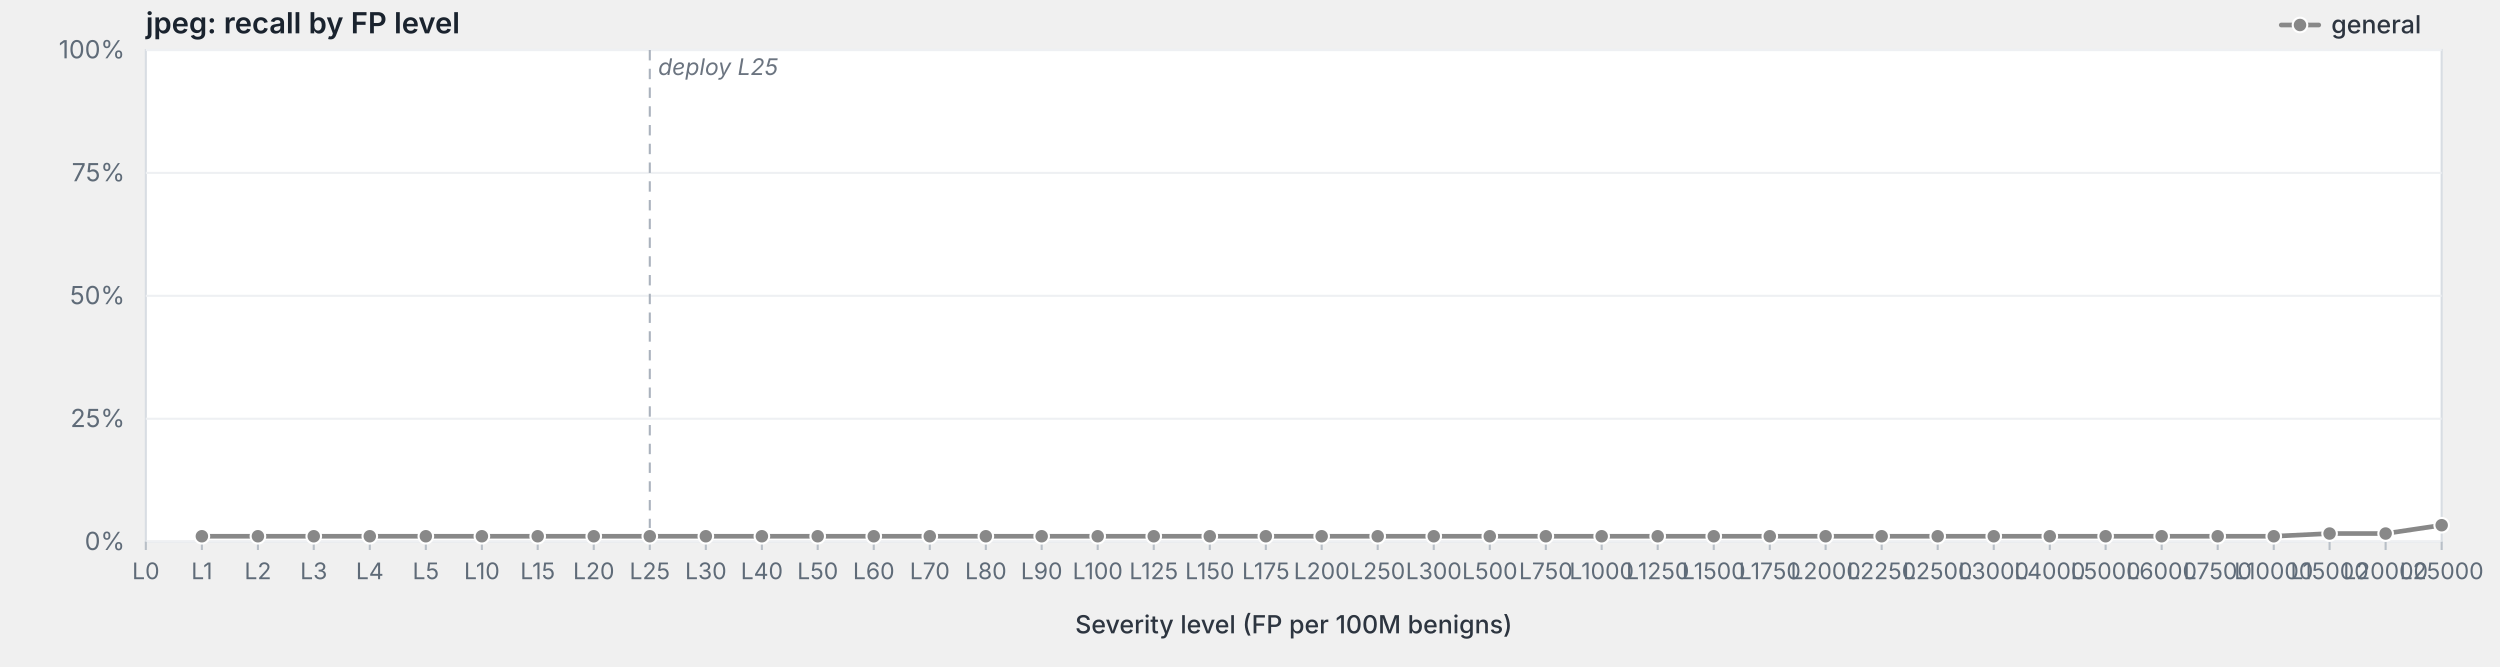
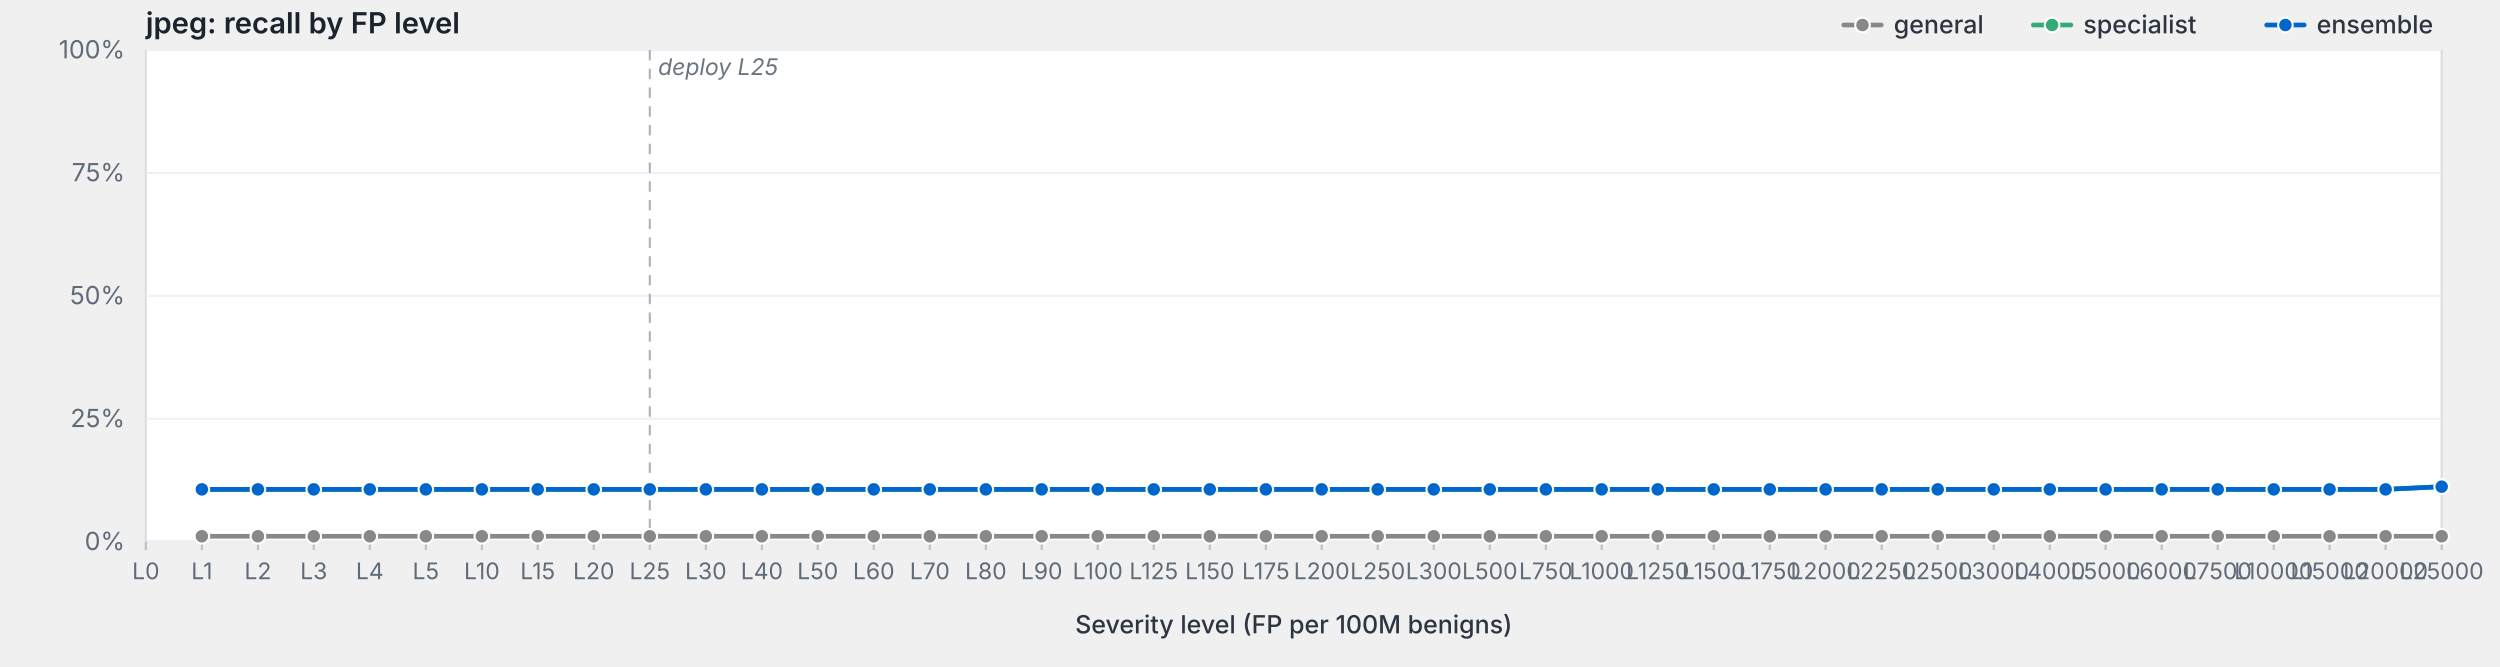
<svg xmlns="http://www.w3.org/2000/svg" viewBox="0 0 1200 320" width="1200" height="320" preserveAspectRatio="xMidYMid meet" role="img" aria-label="jpeg: recall by FP level">
  <style>svg { background: #fdfdfd; }.frame { fill: #fff; stroke: #d8dde3; stroke-width: 1; }.grid { stroke: #eef0f3; stroke-width: 1; }.tick { stroke: #b8bfc7; stroke-width: 1; }.axis-label { fill: #5f6b78; font-family: -apple-system, BlinkMacSystemFont, "Segoe UI", system-ui, sans-serif; font-size: 12px; }.x-label { fill: #5f6b78; font-family: -apple-system, BlinkMacSystemFont, "Segoe UI", system-ui, sans-serif; font-size: 11px; }.axis-title { fill: #2d3540; font-family: -apple-system, BlinkMacSystemFont, "Segoe UI", system-ui, sans-serif; font-size: 12px; font-weight: 500; }.title { fill: #1a232e; font-family: -apple-system, BlinkMacSystemFont, "Segoe UI", system-ui, sans-serif; font-size: 14px; font-weight: 600; }.deploy-marker { stroke: #aab2bd; stroke-width: 1; stroke-dasharray: 5,4; }.deploy-label { fill: #6b7480; font-family: -apple-system, BlinkMacSystemFont, "Segoe UI", system-ui, sans-serif; font-size: 11px; font-style: italic; }.curve { fill: none; stroke-width: 2.25; stroke-linejoin: round; stroke-linecap: round; }.marker { stroke: #fff; stroke-width: 1; }.legend-text { fill: #2d3540; font-family: -apple-system, BlinkMacSystemFont, "Segoe UI", system-ui, sans-serif; font-size: 12px; font-weight: 500; }</style>
  <text class="title" x="70" y="16">jpeg: recall by FP level</text>
  <rect class="frame" x="70" y="24" width="1102" height="236" />
  <line class="grid" x1="70" y1="260.0" x2="1172" y2="260.0" />
  <text class="axis-label" x="60" y="264.0" text-anchor="end">0%</text>
  <line class="grid" x1="70" y1="201.0" x2="1172" y2="201.0" />
  <text class="axis-label" x="60" y="205.0" text-anchor="end">25%</text>
  <line class="grid" x1="70" y1="142.0" x2="1172" y2="142.0" />
  <text class="axis-label" x="60" y="146.0" text-anchor="end">50%</text>
  <line class="grid" x1="70" y1="83.0" x2="1172" y2="83.0" />
  <text class="axis-label" x="60" y="87.0" text-anchor="end">75%</text>
  <line class="grid" x1="70" y1="24.0" x2="1172" y2="24.0" />
  <text class="axis-label" x="60" y="28.0" text-anchor="end">100%</text>
  <line class="deploy-marker" x1="311.9" y1="24" x2="311.9" y2="260" />
  <text class="deploy-label" x="315.9" y="36" text-anchor="start">deploy L25</text>
  <line class="tick" x1="70.0" y1="260" x2="70.0" y2="264" />
  <text class="x-label" x="70.0" y="278" text-anchor="middle">L0</text>
  <line class="tick" x1="96.9" y1="260" x2="96.9" y2="264" />
  <text class="x-label" x="96.9" y="278" text-anchor="middle">L1</text>
  <line class="tick" x1="123.8" y1="260" x2="123.8" y2="264" />
  <text class="x-label" x="123.8" y="278" text-anchor="middle">L2</text>
  <line class="tick" x1="150.6" y1="260" x2="150.6" y2="264" />
  <text class="x-label" x="150.6" y="278" text-anchor="middle">L3</text>
  <line class="tick" x1="177.5" y1="260" x2="177.5" y2="264" />
  <text class="x-label" x="177.5" y="278" text-anchor="middle">L4</text>
  <line class="tick" x1="204.4" y1="260" x2="204.4" y2="264" />
  <text class="x-label" x="204.4" y="278" text-anchor="middle">L5</text>
  <line class="tick" x1="231.3" y1="260" x2="231.3" y2="264" />
  <text class="x-label" x="231.3" y="278" text-anchor="middle">L10</text>
  <line class="tick" x1="258.1" y1="260" x2="258.1" y2="264" />
  <text class="x-label" x="258.1" y="278" text-anchor="middle">L15</text>
  <line class="tick" x1="285.0" y1="260" x2="285.0" y2="264" />
  <text class="x-label" x="285.0" y="278" text-anchor="middle">L20</text>
  <line class="tick" x1="311.9" y1="260" x2="311.9" y2="264" />
  <text class="x-label" x="311.9" y="278" text-anchor="middle">L25</text>
  <line class="tick" x1="338.8" y1="260" x2="338.8" y2="264" />
  <text class="x-label" x="338.8" y="278" text-anchor="middle">L30</text>
  <line class="tick" x1="365.7" y1="260" x2="365.7" y2="264" />
  <text class="x-label" x="365.7" y="278" text-anchor="middle">L40</text>
  <line class="tick" x1="392.5" y1="260" x2="392.5" y2="264" />
  <text class="x-label" x="392.5" y="278" text-anchor="middle">L50</text>
  <line class="tick" x1="419.4" y1="260" x2="419.4" y2="264" />
  <text class="x-label" x="419.4" y="278" text-anchor="middle">L60</text>
  <line class="tick" x1="446.3" y1="260" x2="446.3" y2="264" />
  <text class="x-label" x="446.3" y="278" text-anchor="middle">L70</text>
  <line class="tick" x1="473.2" y1="260" x2="473.2" y2="264" />
  <text class="x-label" x="473.2" y="278" text-anchor="middle">L80</text>
  <line class="tick" x1="500.0" y1="260" x2="500.0" y2="264" />
  <text class="x-label" x="500.0" y="278" text-anchor="middle">L90</text>
  <line class="tick" x1="526.9" y1="260" x2="526.9" y2="264" />
  <text class="x-label" x="526.9" y="278" text-anchor="middle">L100</text>
  <line class="tick" x1="553.8" y1="260" x2="553.8" y2="264" />
  <text class="x-label" x="553.8" y="278" text-anchor="middle">L125</text>
  <line class="tick" x1="580.7" y1="260" x2="580.7" y2="264" />
  <text class="x-label" x="580.7" y="278" text-anchor="middle">L150</text>
  <line class="tick" x1="607.6" y1="260" x2="607.6" y2="264" />
  <text class="x-label" x="607.6" y="278" text-anchor="middle">L175</text>
  <line class="tick" x1="634.4" y1="260" x2="634.4" y2="264" />
  <text class="x-label" x="634.4" y="278" text-anchor="middle">L200</text>
  <line class="tick" x1="661.3" y1="260" x2="661.3" y2="264" />
  <text class="x-label" x="661.3" y="278" text-anchor="middle">L250</text>
  <line class="tick" x1="688.2" y1="260" x2="688.2" y2="264" />
  <text class="x-label" x="688.2" y="278" text-anchor="middle">L300</text>
  <line class="tick" x1="715.1" y1="260" x2="715.1" y2="264" />
  <text class="x-label" x="715.1" y="278" text-anchor="middle">L500</text>
  <line class="tick" x1="742.0" y1="260" x2="742.0" y2="264" />
  <text class="x-label" x="742.0" y="278" text-anchor="middle">L750</text>
  <line class="tick" x1="768.8" y1="260" x2="768.8" y2="264" />
  <text class="x-label" x="768.8" y="278" text-anchor="middle">L1000</text>
  <line class="tick" x1="795.7" y1="260" x2="795.7" y2="264" />
  <text class="x-label" x="795.7" y="278" text-anchor="middle">L1250</text>
  <line class="tick" x1="822.6" y1="260" x2="822.6" y2="264" />
  <text class="x-label" x="822.6" y="278" text-anchor="middle">L1500</text>
  <line class="tick" x1="849.5" y1="260" x2="849.5" y2="264" />
  <text class="x-label" x="849.5" y="278" text-anchor="middle">L1750</text>
  <line class="tick" x1="876.3" y1="260" x2="876.3" y2="264" />
  <text class="x-label" x="876.3" y="278" text-anchor="middle">L2000</text>
  <line class="tick" x1="903.2" y1="260" x2="903.2" y2="264" />
  <text class="x-label" x="903.2" y="278" text-anchor="middle">L2250</text>
  <line class="tick" x1="930.1" y1="260" x2="930.1" y2="264" />
  <text class="x-label" x="930.1" y="278" text-anchor="middle">L2500</text>
  <line class="tick" x1="957.0" y1="260" x2="957.0" y2="264" />
  <text class="x-label" x="957.0" y="278" text-anchor="middle">L3000</text>
  <line class="tick" x1="983.9" y1="260" x2="983.9" y2="264" />
  <text class="x-label" x="983.9" y="278" text-anchor="middle">L4000</text>
  <line class="tick" x1="1010.7" y1="260" x2="1010.7" y2="264" />
  <text class="x-label" x="1010.7" y="278" text-anchor="middle">L5000</text>
  <line class="tick" x1="1037.6" y1="260" x2="1037.6" y2="264" />
  <text class="x-label" x="1037.6" y="278" text-anchor="middle">L6000</text>
  <line class="tick" x1="1064.5" y1="260" x2="1064.5" y2="264" />
  <text class="x-label" x="1064.5" y="278" text-anchor="middle">L7500</text>
  <line class="tick" x1="1091.4" y1="260" x2="1091.4" y2="264" />
  <text class="x-label" x="1091.4" y="278" text-anchor="middle">L10000</text>
  <line class="tick" x1="1118.2" y1="260" x2="1118.2" y2="264" />
  <text class="x-label" x="1118.2" y="278" text-anchor="middle">L15000</text>
  <line class="tick" x1="1145.1" y1="260" x2="1145.1" y2="264" />
  <text class="x-label" x="1145.1" y="278" text-anchor="middle">L20000</text>
  <line class="tick" x1="1172.0" y1="260" x2="1172.0" y2="264" />
  <text class="x-label" x="1172.0" y="278" text-anchor="middle">L25000</text>
  <text class="axis-title" x="621.0" y="304" text-anchor="middle">Severity level (FP per 100M benigns)</text>
-   <path class="curve" d="M96.9,257.4 L123.8,257.4 L150.6,257.4 L177.5,257.4 L204.4,257.4 L231.3,257.4 L258.1,257.4 L285.0,257.4 L311.9,257.4 L338.8,257.4 L365.7,257.4 L392.5,257.4 L419.4,257.4 L446.3,257.4 L473.2,257.4 L500.0,257.4 L526.9,257.4 L553.8,257.4 L580.7,257.4 L607.6,257.4 L634.4,257.4 L661.3,257.4 L688.2,257.4 L715.1,257.4 L742.0,257.4 L768.8,257.4 L795.7,257.4 L822.6,257.4 L849.5,257.4 L876.3,257.4 L903.2,257.4 L930.1,257.4 L957.0,257.4 L983.9,257.4 L1010.7,257.4 L1037.6,257.4 L1064.5,257.4 L1091.4,257.4 L1118.2,256.1 L1145.1,256.1 L1172.0,252.1" stroke="#888" />
+   <path class="curve" d="M96.9,257.4 L123.8,257.4 L150.6,257.4 L177.5,257.4 L204.4,257.4 L231.3,257.4 L258.1,257.4 L285.0,257.4 L311.9,257.4 L338.8,257.4 L365.7,257.4 L392.5,257.4 L419.4,257.4 L446.3,257.4 L473.2,257.4 L500.0,257.4 L526.9,257.4 L553.8,257.4 L580.7,257.4 L607.6,257.4 L634.4,257.4 L661.3,257.4 L688.2,257.4 L715.1,257.4 L742.0,257.4 L768.8,257.4 L795.7,257.4 L822.6,257.4 L849.5,257.4 L876.3,257.4 L903.2,257.4 L930.1,257.4 L957.0,257.4 L983.9,257.4 L1010.7,257.4 L1037.6,257.4 L1064.5,257.4 L1091.4,257.4 L1118.2,257.4 L1145.1,257.4 L1172.0,257.4" stroke="#888" />
  <circle class="marker" cx="96.9" cy="257.4" r="3.5" fill="#888" />
  <circle class="marker" cx="123.8" cy="257.4" r="3.5" fill="#888" />
  <circle class="marker" cx="150.6" cy="257.4" r="3.5" fill="#888" />
  <circle class="marker" cx="177.5" cy="257.4" r="3.5" fill="#888" />
  <circle class="marker" cx="204.4" cy="257.4" r="3.5" fill="#888" />
  <circle class="marker" cx="231.3" cy="257.4" r="3.5" fill="#888" />
  <circle class="marker" cx="258.1" cy="257.4" r="3.5" fill="#888" />
  <circle class="marker" cx="285.0" cy="257.4" r="3.5" fill="#888" />
  <circle class="marker" cx="311.9" cy="257.4" r="3.5" fill="#888" />
  <circle class="marker" cx="338.8" cy="257.4" r="3.5" fill="#888" />
  <circle class="marker" cx="365.7" cy="257.4" r="3.5" fill="#888" />
  <circle class="marker" cx="392.5" cy="257.4" r="3.5" fill="#888" />
  <circle class="marker" cx="419.4" cy="257.4" r="3.5" fill="#888" />
  <circle class="marker" cx="446.3" cy="257.4" r="3.5" fill="#888" />
  <circle class="marker" cx="473.2" cy="257.4" r="3.5" fill="#888" />
  <circle class="marker" cx="500.0" cy="257.4" r="3.5" fill="#888" />
  <circle class="marker" cx="526.9" cy="257.4" r="3.5" fill="#888" />
  <circle class="marker" cx="553.8" cy="257.4" r="3.5" fill="#888" />
  <circle class="marker" cx="580.7" cy="257.4" r="3.5" fill="#888" />
  <circle class="marker" cx="607.6" cy="257.4" r="3.5" fill="#888" />
  <circle class="marker" cx="634.4" cy="257.4" r="3.5" fill="#888" />
  <circle class="marker" cx="661.3" cy="257.4" r="3.5" fill="#888" />
  <circle class="marker" cx="688.2" cy="257.4" r="3.5" fill="#888" />
  <circle class="marker" cx="715.1" cy="257.4" r="3.5" fill="#888" />
  <circle class="marker" cx="742.0" cy="257.4" r="3.5" fill="#888" />
  <circle class="marker" cx="768.8" cy="257.4" r="3.5" fill="#888" />
  <circle class="marker" cx="795.7" cy="257.4" r="3.5" fill="#888" />
  <circle class="marker" cx="822.6" cy="257.4" r="3.5" fill="#888" />
  <circle class="marker" cx="849.5" cy="257.4" r="3.5" fill="#888" />
  <circle class="marker" cx="876.3" cy="257.4" r="3.5" fill="#888" />
  <circle class="marker" cx="903.2" cy="257.4" r="3.5" fill="#888" />
  <circle class="marker" cx="930.1" cy="257.4" r="3.5" fill="#888" />
  <circle class="marker" cx="957.0" cy="257.4" r="3.5" fill="#888" />
  <circle class="marker" cx="983.9" cy="257.4" r="3.5" fill="#888" />
  <circle class="marker" cx="1010.7" cy="257.4" r="3.5" fill="#888" />
  <circle class="marker" cx="1037.6" cy="257.4" r="3.5" fill="#888" />
  <circle class="marker" cx="1064.5" cy="257.4" r="3.5" fill="#888" />
  <circle class="marker" cx="1091.4" cy="257.4" r="3.5" fill="#888" />
-   <circle class="marker" cx="1118.2" cy="256.1" r="3.5" fill="#888" />
-   <circle class="marker" cx="1145.1" cy="256.1" r="3.5" fill="#888" />
-   <circle class="marker" cx="1172.0" cy="252.1" r="3.5" fill="#888" />
-   <line x1="1095.0" y1="12.0" x2="1113.0" y2="12.0" stroke="#888" stroke-width="2.25" stroke-linecap="round" />
-   <circle cx="1104.0" cy="12.0" r="3.5" fill="#888" stroke="#fff" stroke-width="1" />
-   <text class="legend-text" x="1119.0" y="16.0">general</text>
+   <circle class="marker" cx="1118.2" cy="257.4" r="3.5" fill="#888" />
+   <circle class="marker" cx="1145.1" cy="257.4" r="3.5" fill="#888" />
+   <circle class="marker" cx="1172.0" cy="257.4" r="3.5" fill="#888" />
+   <path class="curve" d="M96.9,234.9 L123.8,234.9 L150.6,234.9 L177.5,234.9 L204.4,234.9 L231.3,234.9 L258.1,234.9 L285.0,234.9 L311.9,234.9 L338.8,234.9 L365.7,234.9 L392.5,234.9 L419.4,234.9 L446.3,234.9 L473.2,234.9 L500.0,234.9 L526.9,234.9 L553.8,234.9 L580.7,234.9 L607.6,234.9 L634.4,234.9 L661.3,234.9 L688.2,234.9 L715.1,234.9 L742.0,234.9 L768.8,234.9 L795.7,234.9 L822.6,234.9 L849.5,234.9 L876.3,234.9 L903.2,234.9 L930.1,234.9 L957.0,234.9 L983.9,234.9 L1010.7,234.9 L1037.6,234.9 L1064.5,234.9 L1091.4,234.9 L1118.2,234.9 L1145.1,234.9 L1172.0,233.6" stroke="#3a7" />
+   <circle class="marker" cx="96.9" cy="234.9" r="3.5" fill="#3a7" />
+   <circle class="marker" cx="123.8" cy="234.9" r="3.5" fill="#3a7" />
+   <circle class="marker" cx="150.6" cy="234.9" r="3.5" fill="#3a7" />
+   <circle class="marker" cx="177.5" cy="234.9" r="3.5" fill="#3a7" />
+   <circle class="marker" cx="204.4" cy="234.9" r="3.5" fill="#3a7" />
+   <circle class="marker" cx="231.3" cy="234.9" r="3.5" fill="#3a7" />
+   <circle class="marker" cx="258.1" cy="234.9" r="3.5" fill="#3a7" />
+   <circle class="marker" cx="285.0" cy="234.9" r="3.5" fill="#3a7" />
+   <circle class="marker" cx="311.9" cy="234.9" r="3.5" fill="#3a7" />
+   <circle class="marker" cx="338.8" cy="234.9" r="3.5" fill="#3a7" />
+   <circle class="marker" cx="365.7" cy="234.9" r="3.5" fill="#3a7" />
+   <circle class="marker" cx="392.5" cy="234.9" r="3.5" fill="#3a7" />
+   <circle class="marker" cx="419.4" cy="234.9" r="3.5" fill="#3a7" />
+   <circle class="marker" cx="446.3" cy="234.9" r="3.5" fill="#3a7" />
+   <circle class="marker" cx="473.2" cy="234.9" r="3.5" fill="#3a7" />
+   <circle class="marker" cx="500.0" cy="234.9" r="3.5" fill="#3a7" />
+   <circle class="marker" cx="526.9" cy="234.9" r="3.5" fill="#3a7" />
+   <circle class="marker" cx="553.8" cy="234.9" r="3.5" fill="#3a7" />
+   <circle class="marker" cx="580.7" cy="234.9" r="3.5" fill="#3a7" />
+   <circle class="marker" cx="607.6" cy="234.9" r="3.5" fill="#3a7" />
+   <circle class="marker" cx="634.4" cy="234.9" r="3.5" fill="#3a7" />
+   <circle class="marker" cx="661.3" cy="234.9" r="3.5" fill="#3a7" />
+   <circle class="marker" cx="688.2" cy="234.9" r="3.5" fill="#3a7" />
+   <circle class="marker" cx="715.1" cy="234.9" r="3.5" fill="#3a7" />
+   <circle class="marker" cx="742.0" cy="234.9" r="3.5" fill="#3a7" />
+   <circle class="marker" cx="768.8" cy="234.9" r="3.5" fill="#3a7" />
+   <circle class="marker" cx="795.7" cy="234.9" r="3.5" fill="#3a7" />
+   <circle class="marker" cx="822.6" cy="234.9" r="3.5" fill="#3a7" />
+   <circle class="marker" cx="849.5" cy="234.9" r="3.5" fill="#3a7" />
+   <circle class="marker" cx="876.3" cy="234.9" r="3.5" fill="#3a7" />
+   <circle class="marker" cx="903.2" cy="234.9" r="3.5" fill="#3a7" />
+   <circle class="marker" cx="930.1" cy="234.9" r="3.5" fill="#3a7" />
+   <circle class="marker" cx="957.0" cy="234.9" r="3.5" fill="#3a7" />
+   <circle class="marker" cx="983.9" cy="234.9" r="3.5" fill="#3a7" />
+   <circle class="marker" cx="1010.7" cy="234.9" r="3.5" fill="#3a7" />
+   <circle class="marker" cx="1037.6" cy="234.9" r="3.5" fill="#3a7" />
+   <circle class="marker" cx="1064.5" cy="234.9" r="3.5" fill="#3a7" />
+   <circle class="marker" cx="1091.4" cy="234.9" r="3.5" fill="#3a7" />
+   <circle class="marker" cx="1118.2" cy="234.9" r="3.5" fill="#3a7" />
+   <circle class="marker" cx="1145.1" cy="234.9" r="3.5" fill="#3a7" />
+   <circle class="marker" cx="1172.0" cy="233.6" r="3.5" fill="#3a7" />
+   <path class="curve" d="M96.9,234.9 L123.8,234.9 L150.6,234.9 L177.5,234.9 L204.4,234.9 L231.3,234.9 L258.1,234.9 L285.0,234.9 L311.9,234.9 L338.8,234.9 L365.7,234.9 L392.5,234.9 L419.4,234.9 L446.3,234.9 L473.2,234.9 L500.0,234.9 L526.9,234.9 L553.8,234.9 L580.7,234.9 L607.6,234.9 L634.4,234.9 L661.3,234.9 L688.2,234.9 L715.1,234.9 L742.0,234.9 L768.8,234.9 L795.7,234.9 L822.6,234.9 L849.5,234.9 L876.3,234.9 L903.2,234.9 L930.1,234.9 L957.0,234.9 L983.9,234.9 L1010.7,234.9 L1037.6,234.9 L1064.5,234.9 L1091.4,234.9 L1118.2,234.9 L1145.1,234.9 L1172.0,233.6" stroke="#06c" />
+   <circle class="marker" cx="96.9" cy="234.9" r="3.5" fill="#06c" />
+   <circle class="marker" cx="123.8" cy="234.9" r="3.5" fill="#06c" />
+   <circle class="marker" cx="150.6" cy="234.9" r="3.5" fill="#06c" />
+   <circle class="marker" cx="177.5" cy="234.9" r="3.5" fill="#06c" />
+   <circle class="marker" cx="204.4" cy="234.9" r="3.5" fill="#06c" />
+   <circle class="marker" cx="231.3" cy="234.9" r="3.5" fill="#06c" />
+   <circle class="marker" cx="258.1" cy="234.9" r="3.5" fill="#06c" />
+   <circle class="marker" cx="285.0" cy="234.9" r="3.5" fill="#06c" />
+   <circle class="marker" cx="311.9" cy="234.9" r="3.5" fill="#06c" />
+   <circle class="marker" cx="338.8" cy="234.9" r="3.5" fill="#06c" />
+   <circle class="marker" cx="365.7" cy="234.9" r="3.5" fill="#06c" />
+   <circle class="marker" cx="392.5" cy="234.9" r="3.5" fill="#06c" />
+   <circle class="marker" cx="419.4" cy="234.9" r="3.5" fill="#06c" />
+   <circle class="marker" cx="446.3" cy="234.9" r="3.5" fill="#06c" />
+   <circle class="marker" cx="473.2" cy="234.9" r="3.5" fill="#06c" />
+   <circle class="marker" cx="500.0" cy="234.9" r="3.5" fill="#06c" />
+   <circle class="marker" cx="526.9" cy="234.9" r="3.5" fill="#06c" />
+   <circle class="marker" cx="553.8" cy="234.9" r="3.5" fill="#06c" />
+   <circle class="marker" cx="580.7" cy="234.9" r="3.5" fill="#06c" />
+   <circle class="marker" cx="607.6" cy="234.9" r="3.5" fill="#06c" />
+   <circle class="marker" cx="634.4" cy="234.9" r="3.5" fill="#06c" />
+   <circle class="marker" cx="661.3" cy="234.9" r="3.5" fill="#06c" />
+   <circle class="marker" cx="688.2" cy="234.9" r="3.5" fill="#06c" />
+   <circle class="marker" cx="715.1" cy="234.9" r="3.5" fill="#06c" />
+   <circle class="marker" cx="742.0" cy="234.9" r="3.5" fill="#06c" />
+   <circle class="marker" cx="768.8" cy="234.9" r="3.5" fill="#06c" />
+   <circle class="marker" cx="795.7" cy="234.9" r="3.5" fill="#06c" />
+   <circle class="marker" cx="822.6" cy="234.9" r="3.5" fill="#06c" />
+   <circle class="marker" cx="849.5" cy="234.9" r="3.5" fill="#06c" />
+   <circle class="marker" cx="876.3" cy="234.9" r="3.5" fill="#06c" />
+   <circle class="marker" cx="903.2" cy="234.9" r="3.5" fill="#06c" />
+   <circle class="marker" cx="930.1" cy="234.9" r="3.5" fill="#06c" />
+   <circle class="marker" cx="957.0" cy="234.9" r="3.5" fill="#06c" />
+   <circle class="marker" cx="983.9" cy="234.9" r="3.5" fill="#06c" />
+   <circle class="marker" cx="1010.7" cy="234.9" r="3.5" fill="#06c" />
+   <circle class="marker" cx="1037.6" cy="234.9" r="3.5" fill="#06c" />
+   <circle class="marker" cx="1064.5" cy="234.9" r="3.5" fill="#06c" />
+   <circle class="marker" cx="1091.4" cy="234.9" r="3.5" fill="#06c" />
+   <circle class="marker" cx="1118.2" cy="234.9" r="3.5" fill="#06c" />
+   <circle class="marker" cx="1145.1" cy="234.9" r="3.5" fill="#06c" />
+   <circle class="marker" cx="1172.0" cy="233.6" r="3.5" fill="#06c" />
+   <line x1="1088.0" y1="12.0" x2="1106.0" y2="12.0" stroke="#06c" stroke-width="2.25" stroke-linecap="round" />
+   <circle cx="1097.0" cy="12.0" r="3.5" fill="#06c" stroke="#fff" stroke-width="1" />
+   <text class="legend-text" x="1112.0" y="16.0">ensemble</text>
+   <line x1="976.0" y1="12.0" x2="994.0" y2="12.0" stroke="#3a7" stroke-width="2.25" stroke-linecap="round" />
+   <circle cx="985.0" cy="12.0" r="3.5" fill="#3a7" stroke="#fff" stroke-width="1" />
+   <text class="legend-text" x="1000.0" y="16.0">specialist</text>
+   <line x1="885.0" y1="12.0" x2="903.0" y2="12.0" stroke="#888" stroke-width="2.25" stroke-linecap="round" />
+   <circle cx="894.0" cy="12.0" r="3.5" fill="#888" stroke="#fff" stroke-width="1" />
+   <text class="legend-text" x="909.0" y="16.0">general</text>
</svg>
